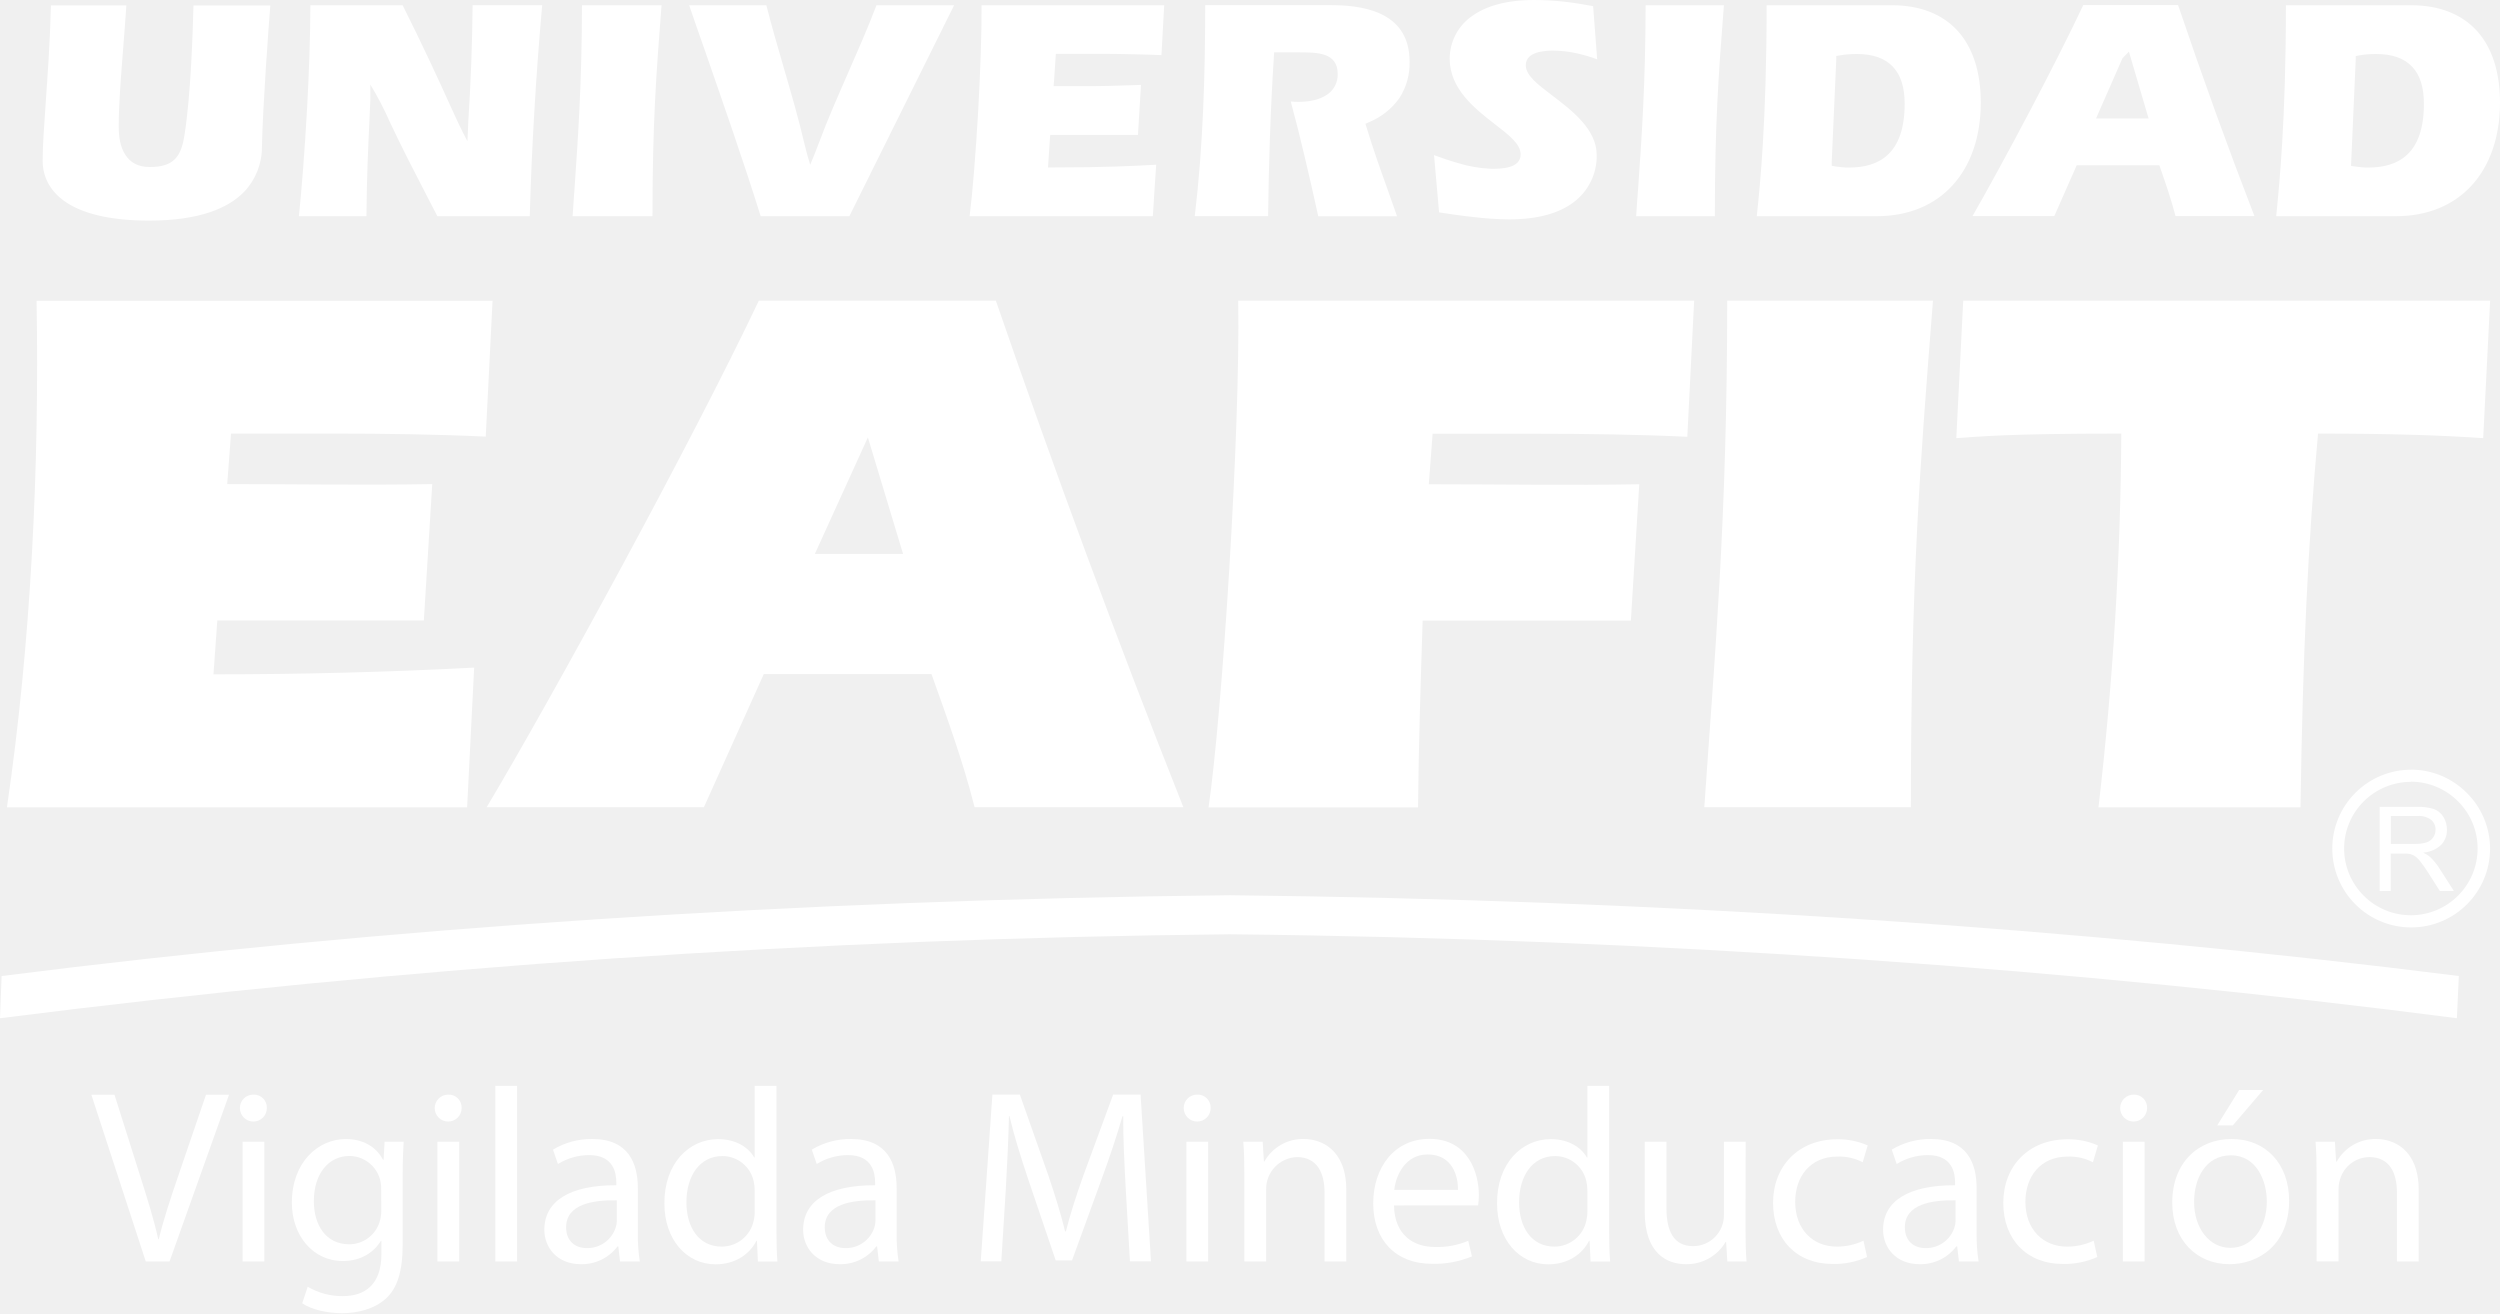
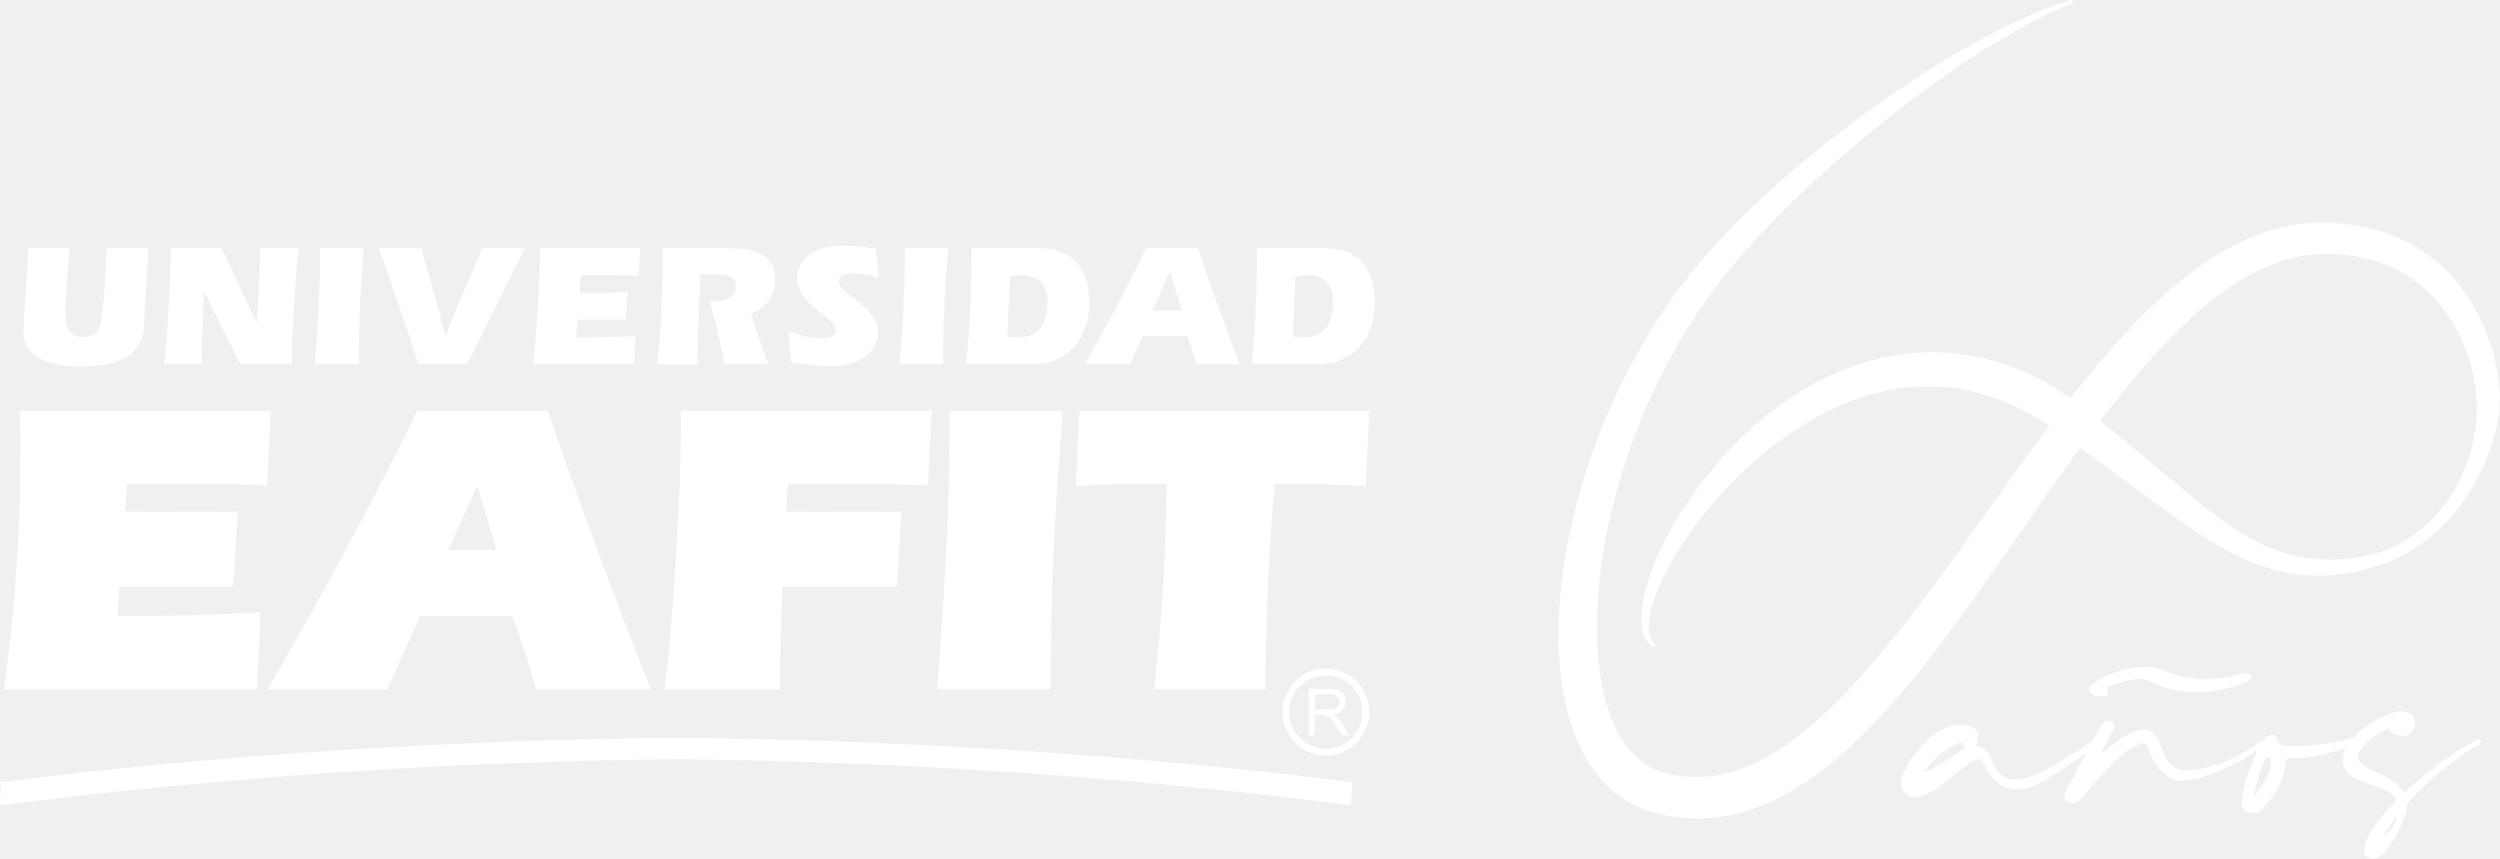
- <svg xmlns="http://www.w3.org/2000/svg" id="Layer_1" data-name="Layer 1" viewBox="0 0 742.47 390">
+ <svg xmlns="http://www.w3.org/2000/svg" viewBox="0 0 1200 412.16">
  <defs>
-     <style>.cls-1,.cls-2{fill:#fff;}.cls-1{fill-rule:evenodd;}</style>
+     <style>.cls-1,.cls-2{fill:#fff;}.cls-2{fill-rule:evenodd;}</style>
  </defs>
-   <path class="cls-1" d="M737.48,130.12c-13.57-.9-28-1.35-49.05-1.35-2.94,32.25-4.53,64.72-5.21,111h-60A1004.5,1004.5,0,0,0,630,128.77c-34.86,0-41.54.9-49,1.35l2.05-40.82H739.54ZM506.16,239.72c2.94-43.3,6.8-84.57,6.8-150.42h61.11c-3.85,48.94-6.56,82.77-6.56,150.42Zm-5.05-110c-14.26-.68-30.13-.9-44.39-.9H425.47l-1.13,15c20.33,0,42.18.36,62.5,0l-2.49,40.5H422.51c-.59,18.43-1.19,36.94-1.37,55.47H358.92C363,212,368.4,127.87,367.73,89.3H503.14ZM289.44,239.72h62c-19.69-49.61-38.26-99.9-55.68-150.42h-70.4c-19.92,42-61.57,118.18-80.82,150.42h64.52l17.78-39.53h49.8C281.27,213.2,286.07,226.32,289.44,239.72ZM257.75,129.9l10.45,34.61H242Zm-113.49-.23c-14.26-.68-30.15-.9-44.41-.9H68.61l-1.13,15c20.32,0,40.57.36,60.89,0l-2.49,40.5H64.54l-1.14,16c25.87,0,51.6-.64,77.42-2l-2.09,41.49H2.06c7.15-48.65,9.67-101.29,8.8-150.42H146.28Z" />
-   <path class="cls-2" d="M710.05,250.63h7.12a10.75,10.75,0,0,0,3.55-.47,3.8,3.8,0,0,0,1.94-1.5,4,4,0,0,0,.67-2.25,3.75,3.75,0,0,0-1.29-2.92,6,6,0,0,0-4.07-1.14h-7.92Zm-3.31,14v-25h11.1a14.69,14.69,0,0,1,5.08.68,5.63,5.63,0,0,1,2.79,2.37,7.21,7.21,0,0,1,1,3.78A6.24,6.24,0,0,1,725,250.9a8.67,8.67,0,0,1-5.33,2.32,9,9,0,0,1,2,1.25,17.4,17.4,0,0,1,2.74,3.33l4.36,6.81h-4.17l-3.31-5.21a40,40,0,0,0-2.4-3.44,7.1,7.1,0,0,0-1.67-1.68,5.15,5.15,0,0,0-1.51-.67,11.23,11.23,0,0,0-1.85-.11h-3.84v11.11Z" />
-   <path class="cls-2" d="M716.09,232.2v0h0v0A19.88,19.88,0,0,0,702,238h0a19.81,19.81,0,0,0-5.83,14h0v0h0a19.83,19.83,0,0,0,5.81,14h0a19.8,19.8,0,0,0,14,5.82h0a19.85,19.85,0,0,0,19.84-19.84h0v0h0a19.75,19.75,0,0,0-5.82-14h0a19.84,19.84,0,0,0-14-5.83m0-3.58h0a23.37,23.37,0,0,1,16.57,6.87h0A23.33,23.33,0,0,1,739.52,252h0v0h0a23.42,23.42,0,0,1-23.42,23.43h0a23.37,23.37,0,0,1-16.58-6.86h0a23.39,23.39,0,0,1-6.86-16.54h0v0h0a23.36,23.36,0,0,1,6.87-16.58h0a23.37,23.37,0,0,1,16.54-6.86h0Z" />
-   <path class="cls-1" d="M365.25,277.47c127.9,1.33,252.38,10.41,364.42,24.93l.57-12.53c-112.56-14.25-237-22.61-365-24-128,1.36-252.2,9.72-364.76,24L0,302.4a3156.89,3156.89,0,0,1,365.25-24.93" />
-   <path class="cls-1" d="M711.55,64.21c9.55,0,17.19-3.35,22.47-9.09,5.47-5.95,8.45-14.52,8.45-24.64,0-9.26-2.45-16.48-6.91-21.37s-11.13-7.55-19.4-7.55H678.89c0,17.31-.5,30.56-1.11,40.84C677.21,52,676.52,59,676,64.21Zm-10.9-47.76a22.15,22.15,0,0,1,2.53-.32c.84-.07,1.66-.09,2.5-.09,4.79,0,8.33,1.26,10.7,3.77s3.49,6.16,3.49,11c0,7.51-1.91,12.23-4.94,15.1s-7.17,3.85-11.56,3.85c-.65,0-1.35,0-2-.08s-1.31-.13-2-.24l-1.15-.18.06-1.18,1.34-30.35,0-1.06ZM641.62,50v0h0c1.61,4.68,3.24,9.36,4.48,14.16h23.43q-5.82-15.06-11.38-30.39-5.83-16.13-11.29-32.26H618.7c-3.9,8.33-9.62,19.6-15.46,30.71-6.44,12.24-13,24.24-17.42,31.94h24.29l6.3-14.29.34-.79H641.3ZM623.34,33.27l6.92-15.76.1-.23.17-.17.19-.19,1.54-1.58.63,2.13,4.71,16,.51,1.71h-15.6Zm-66,30.94c9.56,0,17.2-3.35,22.47-9.09,5.48-5.95,8.46-14.52,8.46-24.64,0-9.26-2.45-16.48-6.91-21.37s-11.13-7.55-19.4-7.55H524.67c0,17.31-.5,30.56-1.11,40.84C523,52,522.29,59,521.74,64.21ZM546.43,16.45a22.15,22.15,0,0,1,2.53-.32c.84-.07,1.66-.09,2.5-.09,4.79,0,8.33,1.26,10.7,3.77s3.5,6.16,3.5,11c0,7.51-1.92,12.23-4.95,15.1s-7.17,3.85-11.56,3.85c-.66,0-1.35,0-2-.08s-1.31-.13-2-.24L544,49.23l0-1.18,1.35-30.35,0-1.07Zm-60,40.33c-.18,2.5-.35,5-.52,7.43h23.38c0-27.88,1.13-42.45,2.69-62.65H488.73C488.69,25,487.54,41.19,486.45,56.78Zm-17.7-40.84a43.29,43.29,0,0,1,5.61,1.68l-1.2-15.79c-2.83-.55-5.69-1-8.59-1.33a83.6,83.6,0,0,0-8.95-.5c-8.47,0-14.39,1.89-18.34,4.71a15.45,15.45,0,0,0-6.72,12.76c0,9,7.63,14.93,13.53,19.5,4.16,3.21,7.54,5.82,7.54,8.89,0,4.27-6,4.27-8.62,4.27a38.6,38.6,0,0,1-9.85-1.66c-2.56-.73-5.07-1.59-7.25-2.4l1.5,17c3,.46,6.43,1,9.8,1.34a99.75,99.75,0,0,0,10.9.75c9,0,15.16-2,19.22-5.07a17.1,17.1,0,0,0,6.89-14.07c0-7.62-7.39-13.25-13.25-17.7-4.28-3.25-7.81-5.94-7.81-8.93,0-2.27,1.72-3.37,3.77-3.9h0a19.09,19.09,0,0,1,4.56-.46A33.23,33.23,0,0,1,468.75,15.94ZM377.14,41.2c.28-8.17.66-16.31,1.19-24.41l.08-1.24h7.26c5.55,0,11.61,0,11.61,6.42a7.08,7.08,0,0,1-3.24,6.2c-2.33,1.58-5.58,2.08-8.35,2.08-.71,0-1.44,0-2.18-.1h-.17q2.21,8.16,4.16,16.51c1.4,5.87,2.72,11.71,4,17.56h23.4c-.91-2.62-1.87-5.29-2.82-8-2.16-6-4.33-12.12-6.21-18.33l-.35-1.12,1.06-.48a20.71,20.71,0,0,0,9.05-7.2,19,19,0,0,0,3-10.78c0-7.86-3.87-12-8.66-14.23-5-2.3-11-2.55-15-2.55H357.93c0,10.44-.16,20.92-.63,31.45s-1.23,20.83-2.47,31.2h21.78C376.71,56.54,376.87,48.87,377.14,41.2Zm-40-25.07c2.61.05,5.2.13,7.8.24l.81-14.81H291.51c.07,8-.37,19.87-1,31.4-.72,12.41-1.68,24.5-2.55,31.25h54.41l1-15.29c-3.89.21-7.57.4-12,.54-5,.17-10.83.27-18.73.27h-1.4l.09-1.42.48-7,.09-1.24h26.06l.9-14.85-4.92.15c-3.29.11-6.58.22-9.67.22H312.91l.11-1.42.47-6.95.09-1.23h14.49C331,16,334,16.06,337.14,16.13ZM225.91,64.21h26.34L283.36,1.56H260.3c-2.56,6.73-5.48,13.36-8.39,20-3.06,7-6.13,13.92-8.75,21-.8,2.15-1.64,4.26-2.54,6.37-.62-2-1.19-4-1.68-6.1-1.75-7.53-3.95-15.07-6.15-22.64C231,14,229.18,7.8,227.6,1.56H204.67c1.4,4.08,3,8.74,4.65,13.37C215,31.32,220.75,47.72,225.91,64.21Zm-55.34-7.46c-.18,2.52-.36,5-.52,7.46h23.73c0-27.88,1.13-42.45,2.69-62.65H172.84C172.8,24.94,171.66,41.17,170.57,56.75ZM91.21,32c-.72,13.07-1.69,25-2.44,32.2h20.06c.09-11.77.54-21.11.86-27.75.12-2.71.23-5,.29-6.7l0-1.29,0-3.36a94.78,94.78,0,0,1,5.82,11.18c3.53,7.51,7.45,15.11,11.38,22.69.78,1.49,1.52,2.93,2.71,5.23h27.44q.44-15.73,1.38-31.41.91-15.52,2.31-31.24H140.36c-.05,5.68-.19,11.33-.39,16.89-.23,6.3-.55,12.48-.94,18.48L139,38.17l-.18,3.77c-1.71-3.22-3.23-6.42-4.72-9.75q-3-6.66-6.13-13.34c-2.7-5.75-5.5-11.53-8.39-17.29H92.18C92.15,11.32,91.75,22,91.21,32ZM36.53,15c.36-4.55.72-9.14,1-13.4H15.13c-.28,11.15-1,20.82-1.55,28.91-.5,7-.91,12.74-.91,17.25,0,4.81,2.25,9.62,8.06,13,5,2.9,12.58,4.76,23.53,4.76,15.27,0,23.66-3.84,28.22-8.53a19.18,19.18,0,0,0,5.31-13.36h0c.26-12.33,2-35.92,2.49-42H57.46c-.22,7.91-.76,26.53-2.68,38.53-.52,3.27-1.29,5.57-2.88,7.14s-3.91,2.3-7.44,2.3-5.81-1.38-7.27-3.68-1.93-5.09-1.93-8.42C35.26,31.16,35.89,23.13,36.53,15Z" />
-   <path class="cls-2" d="M43.29,374.64,27.13,325.12H34l7.71,24.4c2.13,6.68,4,12.71,5.29,18.51h.15c1.39-5.73,3.45-12,5.66-18.44l8.37-24.47h6.84L50.35,374.64Z" />
-   <path class="cls-2" d="M79.25,329.09a4,4,0,0,1-8,0,3.94,3.94,0,0,1,4-4A3.83,3.83,0,0,1,79.25,329.09Zm-7.2,45.55V339.08h6.46v35.56Z" />
-   <path class="cls-2" d="M119.88,339.08c-.14,2.57-.29,5.44-.29,9.77V369.5c0,8.15-1.62,13.15-5.07,16.24S106.07,390,101.59,390c-4.27,0-9-1-11.83-2.94l1.62-4.92a20,20,0,0,0,10.43,2.79c6.61,0,11.46-3.46,11.46-12.42v-4h-.15c-2,3.31-5.8,6-11.31,6-8.82,0-15.13-7.5-15.13-17.34,0-12.05,7.86-18.89,16-18.89,6.17,0,9.56,3.23,11.09,6.17h.15l.3-5.36Zm-6.68,14a9.48,9.48,0,0,0-9.41-9.77c-6.17,0-10.58,5.22-10.58,13.45,0,7,3.53,12.78,10.51,12.78a9.44,9.44,0,0,0,9-6.61,11.16,11.16,0,0,0,.52-3.45Z" />
-   <path class="cls-2" d="M137.1,329.09a4,4,0,0,1-8,0,4,4,0,0,1,4-4A3.83,3.83,0,0,1,137.1,329.09Zm-7.19,45.55V339.08h6.46v35.56Z" />
-   <path class="cls-2" d="M147.11,322.48h6.46v52.16h-6.46Z" />
-   <path class="cls-2" d="M184.14,374.64l-.51-4.48h-.22a13.26,13.26,0,0,1-10.88,5.29c-7.19,0-10.87-5.07-10.87-10.21,0-8.6,7.64-13.3,21.38-13.23v-.73c0-2.94-.8-8.23-8.08-8.23a17.78,17.78,0,0,0-9.26,2.64l-1.47-4.26a22.07,22.07,0,0,1,11.68-3.16c10.88,0,13.52,7.42,13.52,14.55v13.3a50.12,50.12,0,0,0,.59,8.52Zm-.95-18.15c-7.06-.14-15.06,1.11-15.06,8,0,4.19,2.79,6.18,6.1,6.18a8.84,8.84,0,0,0,8.59-6,6.72,6.72,0,0,0,.37-2.05Z" />
-   <path class="cls-2" d="M230.6,322.48v43c0,3.16.07,6.76.29,9.18h-5.8l-.29-6.17h-.15c-2,4-6.32,7-12.12,7-8.6,0-15.21-7.27-15.21-18.07-.08-11.83,7.27-19.11,15.94-19.11,5.44,0,9.11,2.57,10.73,5.44h.14V322.48Zm-6.47,31.08a11.44,11.44,0,0,0-.29-2.72,9.5,9.5,0,0,0-9.33-7.5c-6.69,0-10.65,5.88-10.65,13.74,0,7.2,3.52,13.15,10.5,13.15a9.71,9.71,0,0,0,9.48-7.71,11.22,11.22,0,0,0,.29-2.79Z" />
-   <path class="cls-2" d="M261,374.64l-.51-4.48h-.23a13.24,13.24,0,0,1-10.87,5.29c-7.2,0-10.87-5.07-10.87-10.21,0-8.6,7.64-13.3,21.38-13.23v-.73c0-2.94-.81-8.23-8.08-8.23a17.78,17.78,0,0,0-9.26,2.64l-1.47-4.26a22.07,22.07,0,0,1,11.68-3.16c10.87,0,13.52,7.42,13.52,14.55v13.3a50.12,50.12,0,0,0,.59,8.52Zm-1-18.15c-7-.14-15.06,1.11-15.06,8,0,4.19,2.79,6.18,6.1,6.18a8.85,8.85,0,0,0,8.6-6,6.7,6.7,0,0,0,.36-2.05Z" />
-   <path class="cls-2" d="M334.32,352.9c-.36-6.91-.81-15.22-.73-21.39h-.23c-1.68,5.81-3.74,12-6.24,18.81l-8.74,24h-4.85l-8-23.59c-2.35-7-4.34-13.37-5.73-19.25h-.15c-.14,6.17-.51,14.48-.95,21.9l-1.32,21.23h-6.11l3.46-49.52h8.16l8.44,23.95c2.06,6.1,3.75,11.54,5,16.68h.22c1.25-5,3-10.43,5.22-16.68l8.82-23.95h8.15l3.09,49.52h-6.25Z" />
-   <path class="cls-2" d="M359.55,329.09a4,4,0,0,1-8,0,3.94,3.94,0,0,1,4-4A3.83,3.83,0,0,1,359.55,329.09Zm-7.2,45.55V339.08h6.46v35.56Z" />
-   <path class="cls-2" d="M369.55,348.7c0-3.67-.07-6.68-.3-9.62H375l.37,5.88h.14a13.09,13.09,0,0,1,11.76-6.69c4.92,0,12.56,2.94,12.56,15.14v21.23h-6.46v-20.5c0-5.73-2.14-10.5-8.23-10.5a9.47,9.47,0,0,0-9.11,9.62v21.38h-6.47Z" />
-   <path class="cls-2" d="M414,358c.15,8.74,5.73,12.34,12.2,12.34a23.39,23.39,0,0,0,9.85-1.84l1.1,4.63a28.8,28.8,0,0,1-11.83,2.21c-10.95,0-17.49-7.2-17.49-17.93s6.32-19.18,16.68-19.18c11.61,0,14.7,10.22,14.7,16.76a22.77,22.77,0,0,1-.23,3Zm19-4.63c.07-4.12-1.69-10.51-9-10.51-6.54,0-9.41,6-9.92,10.51Z" />
-   <path class="cls-2" d="M477.89,322.48v43c0,3.16.08,6.76.3,9.18h-5.81l-.29-6.17h-.15c-2,4-6.32,7-12.12,7-8.6,0-15.21-7.27-15.21-18.07-.08-11.83,7.28-19.11,15.95-19.11,5.43,0,9.11,2.57,10.72,5.44h.15V322.48Zm-6.46,31.08a11.46,11.46,0,0,0-.3-2.72,9.5,9.5,0,0,0-9.32-7.5c-6.69,0-10.66,5.88-10.66,13.74,0,7.2,3.53,13.15,10.51,13.15a9.71,9.71,0,0,0,9.47-7.71,11.21,11.21,0,0,0,.3-2.79Z" />
-   <path class="cls-2" d="M518.4,364.94c0,3.68.07,6.91.3,9.7H513l-.37-5.8h-.14a13.4,13.4,0,0,1-11.76,6.61c-5.58,0-12.27-3.08-12.27-15.58V339.08h6.46v19.69c0,6.76,2.06,11.32,7.94,11.32a9.14,9.14,0,0,0,9.12-9.19V339.08h6.46Z" />
-   <path class="cls-2" d="M554.5,373.32a23.86,23.86,0,0,1-10.22,2.06c-10.72,0-17.7-7.28-17.7-18.15s7.49-18.88,19.1-18.88a21.72,21.72,0,0,1,9,1.83l-1.48,5a15,15,0,0,0-7.49-1.69c-8.15,0-12.56,6-12.56,13.44,0,8.23,5.29,13.3,12.34,13.3a18.36,18.36,0,0,0,7.94-1.76Z" />
-   <path class="cls-2" d="M581.78,374.64l-.52-4.48H581a13.26,13.26,0,0,1-10.88,5.29c-7.19,0-10.87-5.07-10.87-10.21,0-8.6,7.64-13.3,21.39-13.23v-.73c0-2.94-.81-8.23-8.09-8.23a17.8,17.8,0,0,0-9.26,2.64l-1.46-4.26a22,22,0,0,1,11.67-3.16c10.88,0,13.53,7.42,13.53,14.55v13.3a51.24,51.24,0,0,0,.58,8.52Zm-1-18.15c-7.05-.14-15.06,1.11-15.06,8,0,4.19,2.79,6.18,6.1,6.18a8.83,8.83,0,0,0,8.59-6,6.43,6.43,0,0,0,.37-2.05Z" />
-   <path class="cls-2" d="M622.87,373.32a23.86,23.86,0,0,1-10.22,2.06c-10.72,0-17.7-7.28-17.7-18.15s7.49-18.88,19.1-18.88a21.72,21.72,0,0,1,9,1.83l-1.48,5a15,15,0,0,0-7.49-1.69c-8.15,0-12.56,6-12.56,13.44,0,8.23,5.29,13.3,12.34,13.3a18.36,18.36,0,0,0,7.94-1.76Z" />
-   <path class="cls-2" d="M637.66,329.09a4,4,0,0,1-8,0,4,4,0,0,1,4.05-4A3.84,3.84,0,0,1,637.66,329.09Zm-7.2,45.55V339.08h6.46v35.56Z" />
-   <path class="cls-2" d="M679.84,356.57c0,13.15-9.11,18.88-17.71,18.88-9.63,0-17-7.05-17-18.29,0-11.91,7.78-18.89,17.63-18.89C672.93,338.27,679.84,345.69,679.84,356.57Zm-28.22.36c0,7.79,4.49,13.67,10.8,13.67s10.8-5.8,10.8-13.81c0-6-3-13.67-10.65-13.67S651.62,350.18,651.62,356.93Zm20.5-33.21-9,10.51h-4.63L665,323.72Z" />
-   <path class="cls-2" d="M688,348.7c0-3.67-.08-6.68-.3-9.62h5.73l.37,5.88H694a13.1,13.1,0,0,1,11.76-6.69c4.92,0,12.56,2.94,12.56,15.14v21.23h-6.46v-20.5c0-5.73-2.13-10.5-8.23-10.5a9.18,9.18,0,0,0-8.67,6.61,9.41,9.41,0,0,0-.44,3v21.38H688Z" />
+   <g id="Layer_2" data-name="Layer 2">
+     <g id="Capa_1" data-name="Capa 1">
+       <path class="cls-1" d="M792.8,310.43a11.5,11.5,0,0,1-3.84-5.69,23.47,23.47,0,0,1-1.09-6.64,51.36,51.36,0,0,1,1.53-13,112.93,112.93,0,0,1,9-24.17,166.74,166.74,0,0,1,13.13-22.15,188.89,188.89,0,0,1,16.09-20.19c11.71-12.65,25.05-24.12,40.39-32.82s32.48-14.95,50.57-16.37a108.8,108.8,0,0,1,52.92,9.1,131.38,131.38,0,0,1,23.16,13.21c3.57,2.54,7.18,5.32,10.33,8l9.78,7.78c13.08,10.62,25.84,21.55,38.66,32s26,20.21,41,25.3a73.88,73.88,0,0,0,23.38,3.79,72.14,72.14,0,0,0,23.76-3.33,28.28,28.28,0,0,0,2.85-1c.94-.36,1.88-.71,2.8-1.11,1.81-.87,3.66-1.68,5.39-2.69a59.15,59.15,0,0,0,9.91-6.83,64.63,64.63,0,0,0,8.55-8.48,81.45,81.45,0,0,0,7-9.86,76.68,76.68,0,0,0,5.25-10.83,78.57,78.57,0,0,0,3.62-11.43,80.16,80.16,0,0,0,1.81-11.71,74.86,74.86,0,0,0-.11-11.51,81.09,81.09,0,0,0-5.35-22.7A77.33,77.33,0,0,0,1171.84,147a64.13,64.13,0,0,0-7.83-8.3c-1.38-1.3-2.9-2.43-4.38-3.61s-3.06-2.19-4.7-3.13-3.28-1.85-4.93-2.76c-1.72-.76-3.39-1.63-5.18-2.26a67.47,67.47,0,0,0-10.88-3.24c-1.88-.33-3.73-.77-5.65-1l-2.85-.36-2.89-.2c-1.91-.18-3.86-.15-5.8-.18-1,0-1.92,0-2.85,0s-1.88.1-2.81.17a74.33,74.33,0,0,0-22,5.41C1074.91,133.4,1062,143,1050.21,154s-22.63,23.32-32.92,36.17c-20.55,25.77-39.07,53.54-58.35,81-9.63,13.77-19.41,27.53-29.75,41a398.08,398.08,0,0,1-33.56,39c-12.27,12.26-26,23.85-42.48,32.11A90.28,90.28,0,0,1,826.43,392a78.31,78.31,0,0,1-14.36.83A79.75,79.75,0,0,1,797.83,391c-1.17-.24-2.32-.53-3.46-.85s-2.34-.65-3.55-1a31,31,0,0,1-3.75-1.43c-1.32-.52-2.38-1.13-3.57-1.71a51.72,51.72,0,0,1-12.35-9.17,69.91,69.91,0,0,1-15.36-24.57,115.21,115.21,0,0,1-6.43-26.55,168.5,168.5,0,0,1-1.2-26.49,253.08,253.08,0,0,1,7.14-51.5,302.5,302.5,0,0,1,16.25-48.93,307.44,307.44,0,0,1,24.12-45.46A271.7,271.7,0,0,1,827.54,113a434.61,434.61,0,0,1,37.19-34.71c13-10.83,26.37-21.13,40.21-30.78a495.63,495.63,0,0,1,42.81-26.9C962.49,12.44,977.75,5,993.9,0a.94.94,0,0,1,.62,1.77h0a190.8,190.8,0,0,0-22.57,10.6c-7.32,4-14.47,8.21-21.48,12.7q-21,13.47-40.69,28.91C896.64,64.25,883.9,75,871.69,86.19a467,467,0,0,0-34.82,35.27c-5.4,6.18-10.55,12.57-15.39,19.13S812.16,154,807.94,161a292.31,292.31,0,0,0-21.6,43.88,309.66,309.66,0,0,0-14.2,46.69,235,235,0,0,0-5.6,48,160.51,160.51,0,0,0,1.51,23.62,96.63,96.63,0,0,0,5.66,22.09,50.73,50.73,0,0,0,11.22,17.62,31.82,31.82,0,0,0,7.78,5.68c.71.32,1.46.78,2.1,1a14.32,14.32,0,0,0,2.12.79c1.52.46,3.39,1,5.13,1.32,14.12,3.15,28.68.48,42.15-6.3s25.84-17,37.26-28.3,22-23.95,32.18-36.88,20-26.4,29.73-40C962.84,233,982,205.33,1003.61,179c10.84-13.11,22.32-25.89,35.25-37.52a188,188,0,0,1,20.7-16.18,122.53,122.53,0,0,1,23.74-12.5,86,86,0,0,1,26.79-5.87c2.29-.11,4.66-.17,6.88-.06s4.49.14,6.75.4l3.37.33,3.36.51c2.25.29,4.47.85,6.7,1.31a83,83,0,0,1,13,4.29c2.14.83,4.18,1.93,6.25,2.93s4,2.23,5.92,3.55,3.77,2.65,5.61,4,3.54,2.94,5.17,4.55a77.67,77.67,0,0,1,9,10.26,90,90,0,0,1,12.5,23.82,93,93,0,0,1,5.24,26.23,55.27,55.27,0,0,1-1.05,13.55,89.18,89.18,0,0,1-3.42,12.84,105.55,105.55,0,0,1-5.09,12.1,111.31,111.31,0,0,1-6.58,11.3,87.85,87.85,0,0,1-8.08,10.24,80.28,80.28,0,0,1-9.48,9c-1.67,1.4-3.47,2.63-5.25,3.88s-3.66,2.36-5.57,3.39-3.86,2-5.81,3l-3,1.28c-1,.44-2,.84-3,1.19s-2,.74-3.08,1.08l-3.13.92c-2.08.66-4.22,1.09-6.34,1.6a94.06,94.06,0,0,1-13,1.7,76.94,76.94,0,0,1-26.22-2.57,107.73,107.73,0,0,1-24.25-10.18c-7.57-4.24-14.71-9-21.66-13.85-13.91-9.74-27.11-20-40.59-29.77l-10.17-7.46c-3.36-2.6-6.45-4.85-9.78-7.06a132.08,132.08,0,0,0-20.59-11.31,104.45,104.45,0,0,0-22.07-6.86,94.85,94.85,0,0,0-23-1.44A111.83,111.83,0,0,0,875,198.57a170.79,170.79,0,0,0-38.86,28.34,211.75,211.75,0,0,0-16.6,17.91,198.69,198.69,0,0,0-14.29,19.9,121.26,121.26,0,0,0-10.91,21.83,51,51,0,0,0-2.86,11.66c-.38,3.86-.09,8,2.51,10.81l0,0a.94.94,0,0,1-1.25,1.39Z" />
+       <path class="cls-1" d="M956.27,365.24c2.58,6.18,5.93,9,11.09,9a19.51,19.51,0,0,0,5.16-.77c7-1.55,25.27-13.15,31.2-17.54.77-.25,1.54-1,2.06-1s.77.26,1,.78a.93.93,0,0,1,.26.77c0,1-1,1.55-1.81,2.06-7,4.9-25.52,19.08-34,20.11-.77,0-1.8.26-2.58.26-7,0-11.86-3.87-15.21-9.8-1.81-3.35-2.58-4.64-4.13-4.64-1,0-2.32.78-4.64,2.32-4.64,3.36-9,7-13.66,10.57a38.09,38.09,0,0,1-7,4.13,10.59,10.59,0,0,1-4.65,1.29A6.49,6.49,0,0,1,915,381a6.7,6.7,0,0,1-2.58-5.15,14,14,0,0,1,1-4.13c2.32-5.93,6.19-10.57,10.58-14.95a34.1,34.1,0,0,1,7.47-6.19,21.14,21.14,0,0,1,9.54-2.58h1.29c4.64.26,7.22,2.06,7.22,5.42a9.29,9.29,0,0,1-1.29,4.89C952.92,358.27,954.73,361.63,956.27,365.24Zm-15.21-4.64a2.64,2.64,0,0,0,1.81-2.33,1,1,0,0,0-.26-.77,1.32,1.32,0,0,0-1.29-1,4.68,4.68,0,0,0-1.8.52c-7,2.83-12.12,8-16.25,14.18C929.72,368.33,935.13,364.2,941.06,360.6Z" />
+       <path class="cls-1" d="M990.82,382l.52-2.07c7.74-13.4,8.77-16.5,16-29.65,1.55-2.32,2.58-4.38,4.65-4.38,2.06.77,2.83,1,2.83,2.83a4.15,4.15,0,0,1-.77,2.33c-1.81,3.6-3.61,7.21-5.67,10.82,6.44-4.38,13.15-11.6,20.88-11.6,6.19,0,7,5.93,9.54,12.12,2.32,5.16,5.93,7.48,11.09,7.48a63,63,0,0,0,30.94-11.09c1.29-.77,5.41-3.87,7-3.87.52.26.52,0,.77.78,0,1.29-3.61,3.35-5.41,4.38-3.1,2.06-5.93,4.38-9.28,5.93-8.51,3.87-16.25,8-26.3,8.77-8,0-14.18-7.74-16.5-15.73-.52-1.55-1.29-2.32-2.33-2.32-5.41,1.54-8,3.61-12.63,7.73-5.41,5.16-10.31,10.83-15.21,16.5-1.55,2.07-3.87,4.65-6.19,4.65A3.93,3.93,0,0,1,990.82,382Zm17.28-47.7c-3.87,0-5.16-1.55-5.41-3.61a2.64,2.64,0,0,1,1.28-2.07c6.45-4.9,15.73-8.25,26.82-8.51a23.13,23.13,0,0,1,8.77,2.07,49.7,49.7,0,0,0,19.33,3.86,65.14,65.14,0,0,0,17-2.57L1078,323c1.29,0,2.58,1,2.58,1.81,0,1.8-4.12,3.61-7.22,4.38a70.55,70.55,0,0,1-19.59,3.09c-8.77-.25-16-2.06-22.18-5.41a7.85,7.85,0,0,0-4.38-1c-4.9,0-10.83,2.06-15,3.61-.51.25-1,.51-1,.77l.78,2.06c0,1.29-1.29,2.07-3.1,2.07Z" />
+       <path class="cls-1" d="M1078.75,389.73a4.9,4.9,0,0,1-2.58-4.64v-1c.51-7,3.09-13.41,5.67-19.6a7.83,7.83,0,0,0,1.29-4.12v-1.29a2.71,2.71,0,0,1,1.29-2.32,57.88,57.88,0,0,0,4.64-3.61,2.44,2.44,0,0,1,1.8-.52c1,0,1.81.78,2.07,2.06.25,2.58,2.06,3.1,4.12,3.36h5.16a96,96,0,0,0,25.52-3.36,3.83,3.83,0,0,1,1.55-.51l1-.26a1.32,1.32,0,0,1,1.29,1v.52a2.61,2.61,0,0,1-1,1.8,50.93,50.93,0,0,1-8.77,3.1c-7.22,2.06-14.43,3.61-21.91,3.61h-.77c-1.55,0-1.81.51-2.07,2.32-.77,8.76-5.16,15.73-11.09,21.91a6.33,6.33,0,0,1-4.38,2.07A5.49,5.49,0,0,1,1078.75,389.73Zm10.57-19.59a16.85,16.85,0,0,0,.77-5.16,1.32,1.32,0,0,0-1-1.55h-.52c-.51,0-.77.26-1.29.77-2.32,5.94-4.64,11.61-5.15,17.8C1085.45,378.64,1087.51,374.52,1089.32,370.14Z" />
+       <path class="cls-1" d="M1136.76,411.65a3.9,3.9,0,0,1-2.07-3.61L1135,406c.77-3.61,2.58-6.44,4.64-9.28a91.3,91.3,0,0,1,9.28-11.08c.78-.78,1-1.29,1-1.81s-.26-1-1-1.8c-2.32-2.58-5.67-3.87-9-4.9a48.06,48.06,0,0,1-10.06-3.87c-3.61-2.06-5.41-4.9-5.41-8.25a14.31,14.31,0,0,1,3.09-8.25,42.73,42.73,0,0,1,24.24-15.47c4.9,0,7.48,2.32,7.48,5.15a7,7,0,0,1-1.29,4.13,5.39,5.39,0,0,1-4.39,2.84,6.07,6.07,0,0,1-2.06-.52c-1.54-1-4.38,0-4.38-2.84a.25.25,0,0,0-.26-.25l-1,.25a25.31,25.31,0,0,0-13.15,10.58,4.81,4.81,0,0,0-1,2.83,3.58,3.58,0,0,0,1.54,2.84,19.59,19.59,0,0,0,6.19,3.87c5.16,2.32,10.58,4.64,13.67,9.28l1,.77c.52,0,1-1,1.55-1.29a182.56,182.56,0,0,1,19.08-15.21c4.12-2.84,8.76-5.67,13.4-8.25a3.89,3.89,0,0,1,1.81-.78c.26,0,.51.26.77.78l.26.77c0,.78-1.29,1-2.06,1.55a153.78,153.78,0,0,0-31.72,26,5.15,5.15,0,0,0-2.06,4.38c-.77,6.19-9.28,24-16.24,24A5,5,0,0,1,1136.76,411.65Zm13.66-19.86a64,64,0,0,0-6.7,10.32C1147.07,399.27,1149.91,396.18,1150.42,391.79Z" />
+       <path class="cls-2" d="M32.47,131.07c.32-4,.65-8.13.86-11.92H13.45c-.24,9.93-.87,18.52-1.39,25.71-.43,6.18-.8,11.33-.8,15.32,0,4.28,2,8.58,7.17,11.56,4.44,2.58,11.18,4.23,20.92,4.23,13.56,0,21-3.39,25.08-7.56a17.05,17.05,0,0,0,4.71-11.87v0c.24-11,1.79-31.92,2.22-37.36H51.08c-.2,7-.68,23.61-2.39,34.27-.45,2.87-1.15,5-2.55,6.34s-3.47,2-6.61,2a7.11,7.11,0,0,1-6.47-3.26,14.1,14.1,0,0,1-1.72-7.48c0-5.59.56-12.72,1.13-20Z" />
+       <path class="cls-2" d="M81.06,146.23c-.62,11.62-1.48,22.18-2.16,28.61H96.74c.08-10.44.47-18.75.77-24.65.11-2.43.18-4.44.24-6l0-1.14,0-3A83.33,83.33,0,0,1,103,150c3.12,6.7,6.62,13.46,10.11,20.19.7,1.32,1.35,2.6,2.41,4.64h24.38c.26-9.32.69-18.63,1.22-27.91s1.25-18.46,2.07-27.78H124.76c-.05,5.07-.18,10.1-.35,15-.22,5.59-.5,11.09-.84,16.42l-.06,1.1-.17,3.37c-1.53-2.89-2.86-5.73-4.19-8.69-1.78-3.95-3.58-7.9-5.44-11.85q-3.6-7.67-7.47-15.38H81.93c0,8.69-.38,18.17-.87,27.08Z" />
+       <path class="cls-2" d="M151.59,168.21q-.22,3.39-.45,6.63h21.1c0-24.78,1-37.71,2.39-55.69h-21c0,20.8-1.06,35.23-2,49.06Z" />
+       <path class="cls-2" d="M200.79,174.84H224.2l27.65-55.69H231.34c-2.25,6-4.85,11.88-7.43,17.76-2.75,6.2-5.45,12.37-7.79,18.69-.7,1.91-1.46,3.78-2.25,5.66-.55-1.8-1.07-3.58-1.48-5.42-1.56-6.69-3.53-13.41-5.48-20.13-1.6-5.49-3.2-11-4.61-16.56H181.92c1.25,3.64,2.68,7.78,4.13,11.89,5.07,14.58,10.16,29.14,14.74,43.8Z" />
+       <path class="cls-2" d="M299.66,132.1c2.31.05,4.61.14,6.93.25l.71-13.2H259.1c.07,7.16-.34,17.68-.92,27.92-.63,11-1.5,21.79-2.28,27.77h48.37l.87-13.58c-3.45.19-6.72.34-10.65.48-4.46.14-9.63.24-16.67.24h-1.23l.09-1.27.43-6.17.09-1.1h23.14l.79-13.19c-1.43,0-2.9.09-4.35.13-2.94.08-5.87.18-8.6.18H278.13l.08-1.25.44-6.17.07-1.11H291.6c2.58,0,5.24,0,8.06.07Z" />
+       <path class="cls-2" d="M335.2,154.39c.26-7.26.58-14.48,1.06-21.68l.06-1.11h6.47c4.94,0,10.32,0,10.32,5.7a6.27,6.27,0,0,1-2.88,5.51,13.64,13.64,0,0,1-7.43,1.86c-.63,0-1.28,0-1.93-.09l-.15,0c1.3,4.85,2.52,9.74,3.71,14.68,1.23,5.22,2.42,10.4,3.57,15.6h20.79c-.8-2.34-1.65-4.69-2.51-7.06-1.91-5.39-3.83-10.79-5.5-16.29l-.32-1,1-.42a18.4,18.4,0,0,0,8-6.41,16.84,16.84,0,0,0,2.64-9.58c0-7-3.44-10.7-7.71-12.65s-9.79-2.27-13.26-2.27h-33c0,9.29-.13,18.61-.55,28s-1.09,18.51-2.2,27.72h19.36c.08-6.8.24-13.63.46-20.45Z" />
+       <path class="cls-2" d="M416.62,132a42,42,0,0,1,5,1.48l-1.08-14c-2.49-.48-5.06-.88-7.61-1.15a71.06,71.06,0,0,0-8-.45c-7.49,0-12.77,1.67-16.29,4.18a13.69,13.69,0,0,0-6,11.35c0,8,6.79,13.26,12,17.33,3.69,2.84,6.69,5.16,6.69,7.89,0,3.8-5.34,3.8-7.67,3.8a34.29,34.29,0,0,1-8.75-1.49c-2.26-.63-4.5-1.4-6.43-2.12l1.32,15.14c2.69.4,5.72.84,8.73,1.21a93.67,93.67,0,0,0,9.68.64c8,0,13.47-1.79,17.09-4.5a15.25,15.25,0,0,0,6.11-12.51c0-6.76-6.56-11.77-11.78-15.73-3.8-2.88-7-5.28-7-7.94,0-2,1.56-3,3.37-3.46h0a16.62,16.62,0,0,1,4-.41,29.32,29.32,0,0,1,6.46.78Z" />
+       <path class="cls-2" d="M432.37,168.24c-.17,2.23-.31,4.45-.46,6.6h20.77c0-24.78,1-37.71,2.38-55.69H434.38c0,20.82-1,35.23-2,49.09Z" />
+       <path class="cls-2" d="M128.22,233c-12.68-.6-26.8-.81-39.46-.81H61l-1,13.32c18.07,0,36.08.33,54.13,0l-2.21,36H57.35l-1,14.25c23,0,45.84-.58,68.79-1.83l-1.85,36.9H1.84c6.35-43.25,8.6-90,7.82-133.71H130L128.22,233Zm100.87.21L238.38,264H215.06l14-30.74Zm28.18,97.61h55.11c-17.5-44.09-34-88.79-49.5-133.71H200.33c-17.72,37.29-54.73,105-71.85,133.71h57.36l15.81-35.15H245.9c4.09,11.57,8.36,23.23,11.37,35.15ZM445.4,233c-12.67-.6-26.8-.81-39.46-.81H378.17l-1,13.32c18.07,0,37.47.33,55.55,0h0l-2.22,36h-55c-.55,16.4-1.05,32.84-1.21,49.32H319c3.62-24.67,8.42-99.43,7.82-133.71H447.2L445.4,233Zm4.47,97.82c2.61-38.49,6-75.18,6-133.71h54.34c-3.44,43.5-5.85,73.57-5.85,133.71H449.87Zm205.6-97.41c-12.06-.81-24.87-1.22-43.58-1.22-2.61,28.67-4,57.54-4.63,98.63H553.94a890,890,0,0,0,6-98.63c-31,0-36.93.81-43.57,1.22l1.82-36.3H657.29Z" />
+       <path class="cls-1" d="M628.16,353V330.72H638a13.4,13.4,0,0,1,4.52.59,5,5,0,0,1,2.47,2.14,6.3,6.3,0,0,1,.92,3.33,5.57,5.57,0,0,1-1.52,4,7.75,7.75,0,0,1-4.72,2.08,8.08,8.08,0,0,1,1.75,1.1,14.72,14.72,0,0,1,2.45,2.95l3.87,6.06h-3.7l-2.95-4.63c-.86-1.32-1.55-2.36-2.12-3.06a6.79,6.79,0,0,0-1.49-1.48,4.24,4.24,0,0,0-1.35-.6,11.51,11.51,0,0,0-1.64-.1h-3.4V353Zm3-12.41h6.32a9.54,9.54,0,0,0,3.14-.43,3.41,3.41,0,0,0,1.76-1.33,3.82,3.82,0,0,0,.57-2,3.37,3.37,0,0,0-1.14-2.6,5.47,5.47,0,0,0-3.62-1h-7Z" />
+       <path class="cls-1" d="M636.46,321h0a20.88,20.88,0,0,1,14.73,6.1h0a20.81,20.81,0,0,1,6.08,14.71h0v0h0a20.81,20.81,0,0,1-20.8,20.82h0a20.8,20.8,0,0,1-14.73-6.09h0a20.81,20.81,0,0,1-6.1-14.69h0v-.05h0a20.81,20.81,0,0,1,6.12-14.75h0A20.81,20.81,0,0,1,636.44,321h0Zm0,3.19v0h0v0A17.71,17.71,0,0,0,624,329.33h0a17.63,17.63,0,0,0-5.16,12.48h0v.05h0A17.6,17.6,0,0,0,624,354.28h0a17.67,17.67,0,0,0,12.48,5.18h0a17.69,17.69,0,0,0,17.62-17.63h0v0h0a17.54,17.54,0,0,0-5.18-12.46h0A17.68,17.68,0,0,0,636.48,324.16Z" />
+       <path class="cls-2" d="M324.64,364.4c113.68,1.18,224.34,9.25,323.89,22.16L649,375.4c-100-12.64-210.61-20.08-324.4-21.32C210.85,355.32,100.48,362.76.44,375.4L0,386.56A2799.34,2799.34,0,0,1,324.64,364.4Z" />
+       <path class="cls-2" d="M516.7,125.88c-4-4.41-9.89-6.73-17.24-6.73H466.34c0,15.4-.45,27.18-1,36.31-.49,8.53-1.12,14.71-1.61,19.38h31.63c8.49,0,15.28-3,20-8.07,4.85-5.29,7.51-12.91,7.51-21.89C522.85,136.63,520.66,130.22,516.7,125.88Zm-18.34,32.67c-2.73,2.59-6.37,3.43-10.27,3.43-.58,0-1.21,0-1.82-.07s-1.17-.11-1.77-.22l-1-.14.06-1.06,1.19-27,.05-.94.91-.15c.77-.13,1.51-.24,2.25-.31s1.47-.07,2.23-.07c4.26,0,7.39,1.12,9.51,3.37s3.09,5.46,3.09,9.72C502.75,151.82,501.07,156,498.36,158.55Z" />
+       <path class="cls-2" d="M585,147.83q-5.21-14.34-10-28.68h-25c-3.45,7.41-8.56,17.41-13.75,27.29-5.71,10.89-11.55,21.55-15.47,28.4h21.59l5.59-12.7.3-.71H570l.29.77v.05h0c1.43,4.16,2.9,8.32,4,12.59h20.84Q589.92,161.45,585,147.83ZM553.31,149l8.27-18.72L567.15,149Z" />
+       <path class="cls-2" d="M653.76,125.88c-4-4.41-9.89-6.73-17.22-6.73H603.39c0,15.4-.43,27.18-1,36.31-.52,8.53-1.15,14.71-1.62,19.38h31.62c8.49,0,15.29-3,20-8.07,4.87-5.29,7.51-12.91,7.51-21.89C659.91,136.63,657.73,130.22,653.76,125.88Zm-18.32,32.67c-2.73,2.59-6.39,3.43-10.29,3.43-.56,0-1.19,0-1.82-.07s-1.15-.11-1.77-.22l-1-.14,0-1.06,1.18-27,.07-.94.89-.15c.76-.13,1.53-.24,2.27-.31s1.45-.07,2.21-.07c4.27,0,7.41,1.12,9.53,3.37s3.1,5.46,3.1,9.72C639.84,151.82,638.13,156,635.44,158.55Z" />
+     </g>
+   </g>
</svg>
